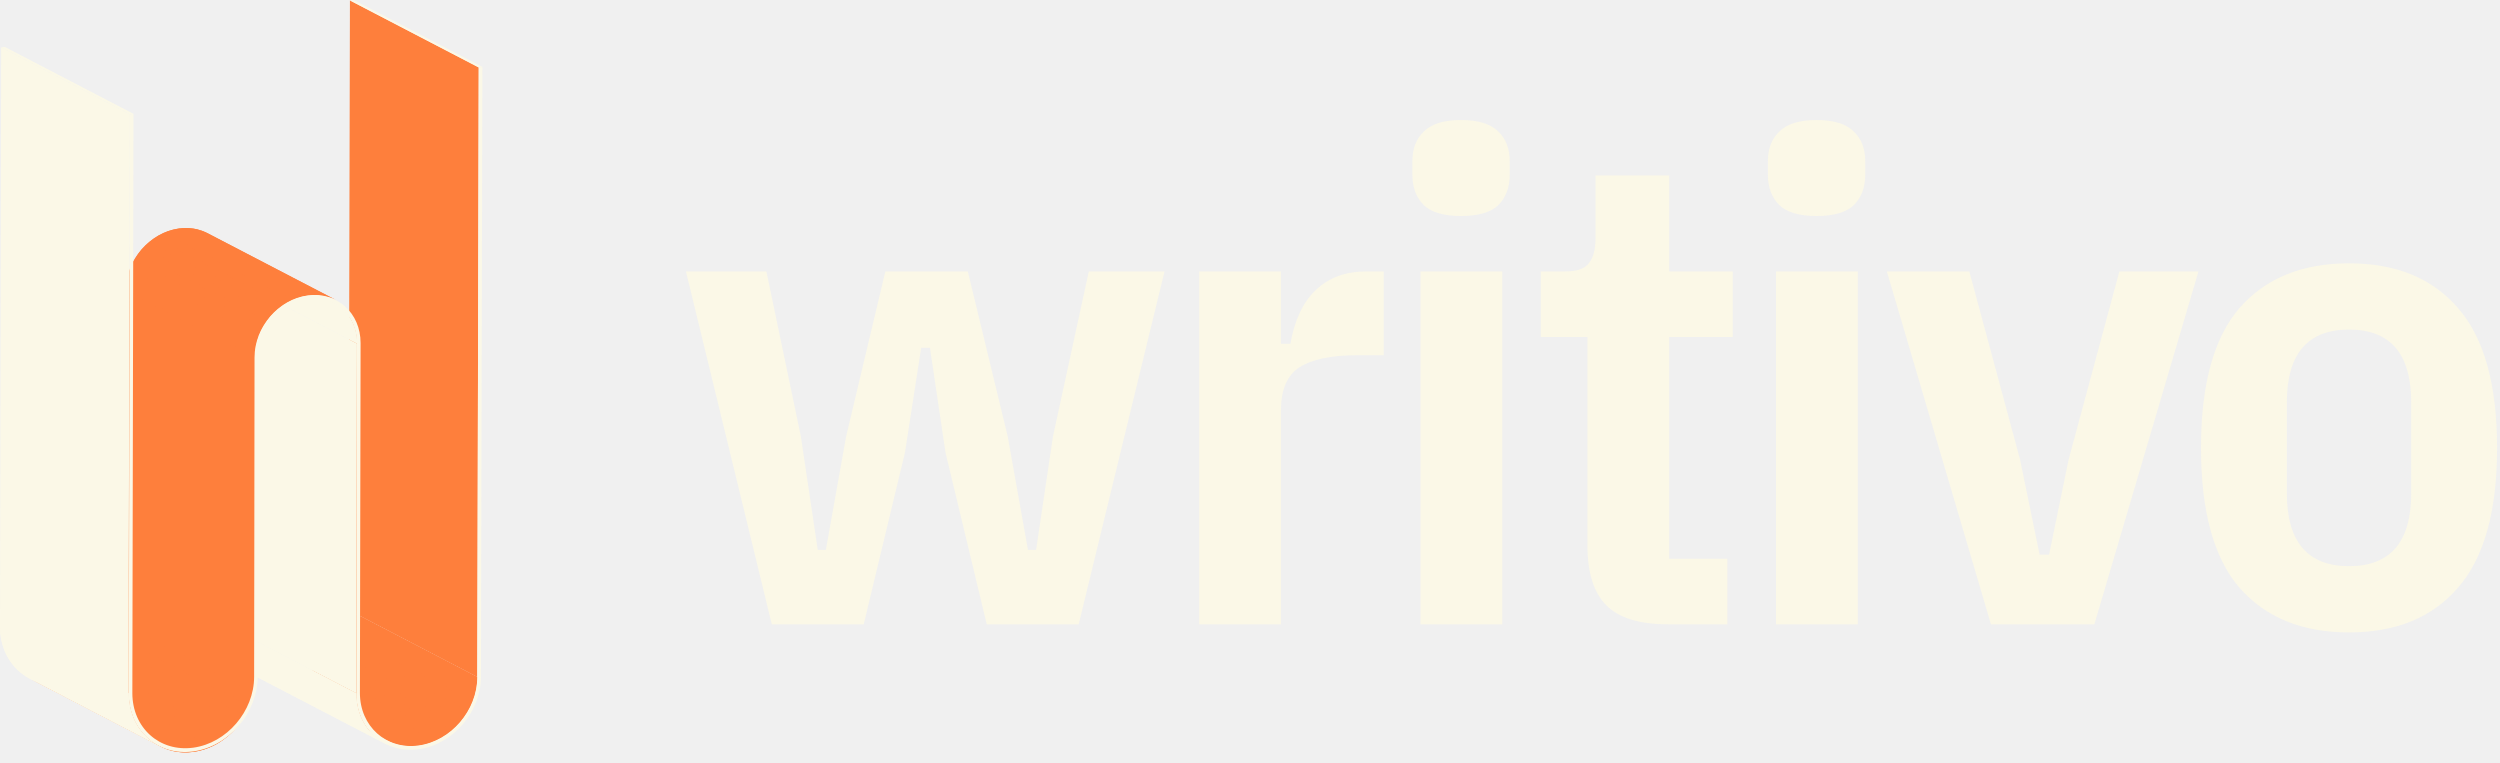
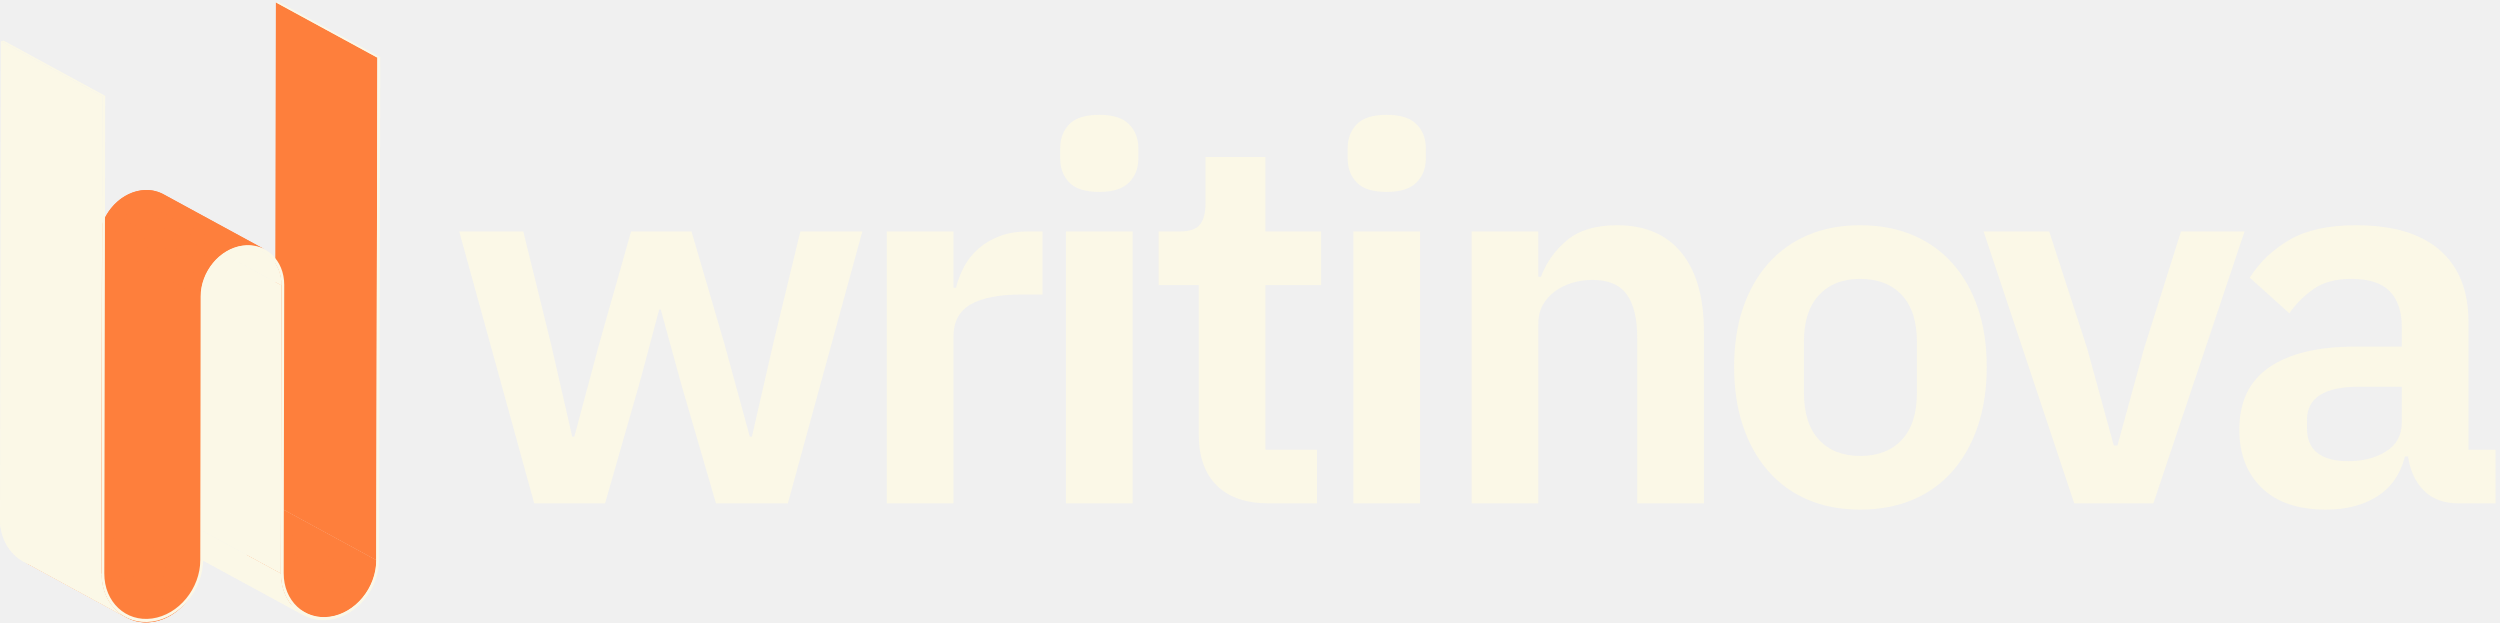
- <svg xmlns="http://www.w3.org/2000/svg" width="200" height="61" viewBox="0 0 200 61" fill="none">
-   <path d="M30.971 59.227L20.669 53.87C21.394 54.246 22.253 54.406 23.174 54.281C25.765 53.933 27.873 51.475 27.879 48.805L38.18 54.162C38.175 56.834 36.066 59.291 33.475 59.639C32.554 59.763 31.695 59.603 30.971 59.227Z" fill="#FE7F3C" />
-   <path d="M30.982 59.24L20.681 53.883C20.728 53.908 20.776 53.931 20.824 53.955L31.125 59.312C31.077 59.289 31.029 59.266 30.982 59.24Z" fill="#FE7F3C" />
-   <path d="M31.122 59.311L20.821 53.954C21.057 54.065 21.304 54.153 21.563 54.216L31.864 59.573C31.605 59.509 31.357 59.421 31.122 59.311Z" fill="#FE7F3C" />
-   <path d="M31.864 59.572L21.563 54.215C22.067 54.339 22.613 54.371 23.182 54.294C23.658 54.23 24.117 54.095 24.55 53.901L34.851 59.258C34.418 59.452 33.958 59.588 33.483 59.652C32.913 59.728 32.368 59.697 31.864 59.572H31.864Z" fill="#FE7F3C" />
-   <path d="M34.851 59.257L24.55 53.9C24.816 53.781 25.07 53.64 25.313 53.48L35.614 58.837C35.372 58.997 35.117 59.138 34.852 59.257H34.851Z" fill="#FE7F3C" />
-   <path d="M35.623 58.841L25.322 53.483C25.521 53.353 25.71 53.209 25.891 53.054L36.192 58.411C36.011 58.567 35.822 58.71 35.623 58.841V58.841Z" fill="#FE7F3C" />
-   <path d="M36.19 58.409L25.888 53.052C26.057 52.907 26.217 52.751 26.368 52.588L36.67 57.945C36.519 58.109 36.358 58.264 36.19 58.409Z" fill="#FE7F3C" />
-   <path d="M36.671 57.944L26.37 52.587C26.52 52.424 26.662 52.252 26.794 52.073L37.095 57.43C36.963 57.609 36.822 57.781 36.671 57.944V57.944Z" fill="#FE7F3C" />
-   <path d="M37.088 57.434L26.787 52.077C26.927 51.886 27.055 51.688 27.17 51.483L37.471 56.84C37.355 57.046 37.228 57.245 37.088 57.434Z" fill="#FE7F3C" />
-   <path d="M37.478 56.838L27.177 51.481C27.314 51.238 27.433 50.985 27.533 50.724L37.835 56.081C37.735 56.342 37.615 56.595 37.478 56.838Z" fill="#FE7F3C" />
-   <path d="M37.833 56.077L27.531 50.72C27.763 50.117 27.892 49.474 27.892 48.816L38.194 54.174C38.193 54.831 38.064 55.475 37.832 56.077H37.833Z" fill="#FE7F3C" />
-   <path d="M30.816 59.496L20.515 54.139C19.122 53.414 18.197 51.932 18.2 50.105L28.501 55.462C28.497 57.289 29.422 58.771 30.816 59.496Z" fill="#FBF8E7" />
-   <path d="M30.826 59.5L20.525 54.143C19.132 53.418 18.207 51.936 18.21 50.109L28.511 55.466C28.507 57.293 29.432 58.775 30.826 59.5Z" fill="#FBF8E7" />
-   <path d="M38.181 54.16L27.88 48.802L27.995 0.036L38.296 5.394L38.181 54.16Z" fill="#FE7F3C" />
-   <path d="M28.501 55.463L18.2 50.106L18.255 22.122L28.556 27.479L28.501 55.463Z" fill="#FBF8E7" />
-   <path d="M12.854 59.724L2.553 54.367C3.305 54.758 4.197 54.923 5.154 54.795C7.84 54.433 10.029 51.888 10.035 49.116L20.336 54.473C20.331 57.246 18.142 59.792 15.455 60.152C14.498 60.281 13.606 60.115 12.854 59.724Z" fill="#FE7F3C" />
-   <path d="M12.864 59.725L2.562 54.368C2.611 54.393 2.661 54.417 2.711 54.441L13.012 59.798C12.962 59.775 12.912 59.75 12.864 59.725Z" fill="#FE7F3C" />
-   <path d="M13.02 59.801L2.719 54.443C2.964 54.558 3.221 54.65 3.49 54.716L13.791 60.073C13.522 60.007 13.265 59.916 13.02 59.801V59.801Z" fill="#FE7F3C" />
-   <path d="M13.781 60.069L3.48 54.711C4.005 54.84 4.571 54.873 5.161 54.794C5.655 54.728 6.133 54.588 6.583 54.386L16.884 59.743C16.434 59.945 15.956 60.086 15.462 60.151C14.871 60.231 14.305 60.198 13.781 60.069Z" fill="#FE7F3C" />
-   <path d="M16.892 59.749L6.591 54.391C6.866 54.269 7.131 54.121 7.382 53.955L17.683 59.312C17.431 59.48 17.167 59.626 16.892 59.749V59.749Z" fill="#FE7F3C" />
-   <path d="M17.68 59.311L7.379 53.954C7.585 53.818 7.782 53.669 7.969 53.507L18.27 58.865C18.083 59.026 17.885 59.175 17.68 59.311Z" fill="#FE7F3C" />
-   <path d="M18.274 58.861L7.973 53.504C8.148 53.353 8.314 53.194 8.471 53.023L18.772 58.381C18.615 58.551 18.449 58.711 18.274 58.862V58.861Z" fill="#FE7F3C" />
-   <path d="M18.766 58.381L8.465 53.024C8.621 52.855 8.768 52.677 8.904 52.491L19.205 57.848C19.069 58.034 18.922 58.213 18.766 58.381Z" fill="#FE7F3C" />
-   <path d="M19.203 57.847L8.902 52.49C9.046 52.293 9.178 52.087 9.3 51.874L19.601 57.232C19.481 57.445 19.348 57.651 19.203 57.847Z" fill="#FE7F3C" />
-   <path d="M19.601 57.235L9.3 51.878C9.442 51.626 9.566 51.363 9.669 51.094L19.97 56.451C19.866 56.721 19.743 56.983 19.601 57.234V57.235Z" fill="#FE7F3C" />
-   <path d="M19.972 56.449L9.671 51.092C9.911 50.467 10.044 49.799 10.045 49.119L20.346 54.476C20.346 55.158 20.212 55.825 19.972 56.449Z" fill="#FE7F3C" />
-   <path d="M16.427 18.919L26.728 24.276C27.834 24.852 28.568 26.027 28.566 27.477L18.264 22.119C18.267 20.67 17.532 19.493 16.427 18.919Z" fill="#FBF8E7" />
-   <path d="M28.565 27.48L18.264 22.122C18.267 20.673 17.532 19.496 16.427 18.921L26.728 24.279C27.834 24.854 28.568 26.03 28.566 27.48H28.565Z" fill="#FBF8E7" />
-   <path d="M20.389 55.425L10.088 50.068L10.118 22.654L20.42 28.012L20.389 55.425Z" fill="#FE7F3C" />
-   <path d="M12.698 59.662L2.397 54.305C0.954 53.554 -0.004 52.019 1.3201e-05 50.127L10.301 55.484C10.297 57.376 11.255 58.91 12.697 59.661V59.662H12.698Z" fill="#FBF8E7" />
-   <path d="M12.698 59.654L2.397 54.297C0.955 53.546 -0.004 52.01 0.001 50.119L10.302 55.476C10.297 57.368 11.256 58.902 12.698 59.653" fill="#FBF8E7" />
-   <path d="M38.303 5.397L28.001 0.038L28.29 0L38.592 5.357L38.303 5.397Z" fill="#FBF8E7" />
-   <path d="M16.573 18.654L26.874 24.012C26.22 23.671 25.443 23.527 24.61 23.639C22.27 23.953 20.366 26.172 20.361 28.585L10.06 23.228C10.065 20.815 11.969 18.596 14.309 18.281C15.142 18.17 15.918 18.313 16.573 18.654Z" fill="#FE7F3C" />
-   <path d="M20.39 28.582L10.089 23.224C10.09 22.631 10.206 22.05 10.415 21.505L20.716 26.863C20.507 27.407 20.391 27.988 20.39 28.581V28.582Z" fill="#FE7F3C" />
-   <path d="M20.706 26.858L10.405 21.501C10.495 21.265 10.603 21.037 10.727 20.817L21.028 26.175C20.904 26.394 20.796 26.622 20.706 26.858V26.858Z" fill="#FE7F3C" />
-   <path d="M21.039 26.179L10.738 20.822C10.842 20.636 10.958 20.457 11.084 20.285L21.385 25.642C21.26 25.814 21.144 25.993 21.039 26.179Z" fill="#FE7F3C" />
-   <path d="M21.382 25.637L11.081 20.279C11.2 20.117 11.328 19.962 11.464 19.815L21.765 25.172C21.63 25.32 21.5 25.474 21.382 25.637V25.637Z" fill="#FE7F3C" />
-   <path d="M21.772 25.178L11.471 19.821C11.607 19.673 11.753 19.533 11.905 19.402L22.206 24.76C22.054 24.89 21.909 25.031 21.772 25.178Z" fill="#FE7F3C" />
-   <path d="M22.209 24.762L11.908 19.405C12.071 19.264 12.243 19.135 12.422 19.016L22.723 24.373C22.544 24.492 22.372 24.621 22.209 24.762Z" fill="#FE7F3C" />
-   <path d="M22.72 24.368L12.419 19.011C12.638 18.866 12.868 18.738 13.108 18.63L23.409 23.988C23.169 24.095 22.94 24.222 22.72 24.368Z" fill="#FE7F3C" />
-   <path d="M23.407 23.99L13.106 18.633C13.498 18.458 13.913 18.336 14.342 18.277C14.856 18.208 15.349 18.237 15.805 18.348L26.106 23.706C25.649 23.593 25.157 23.565 24.643 23.634C24.213 23.692 23.797 23.814 23.407 23.99H23.407Z" fill="#FE7F3C" />
-   <path d="M26.108 23.708L15.807 18.351C16.041 18.408 16.266 18.488 16.479 18.588L26.78 23.945C26.567 23.846 26.343 23.765 26.108 23.708Z" fill="#FE7F3C" />
-   <path d="M26.765 23.948L16.464 18.59C16.509 18.611 16.552 18.633 16.594 18.654L26.895 24.011C26.853 23.989 26.809 23.968 26.765 23.948Z" fill="#FE7F3C" />
-   <path d="M10.394 9.15L0.093 3.792L0.381 3.753L10.682 9.111L10.394 9.15Z" fill="#FBF8E7" />
-   <path d="M10.301 55.574L0 50.215L0.091 3.785L10.392 9.143L10.301 45.671V55.574Z" fill="#FBF8E7" />
-   <path d="M38.59 5.36L38.476 54.127C38.47 56.963 36.229 59.569 33.48 59.938C30.731 60.307 28.499 58.303 28.504 55.466L28.558 27.482C28.562 25.233 26.792 23.64 24.612 23.933C22.432 24.226 20.654 26.296 20.65 28.544L20.62 54.098C20.614 57.034 18.295 59.732 15.45 60.115C12.606 60.497 10.296 58.42 10.302 55.485L10.392 9.149L10.679 9.111L10.588 55.446C10.583 58.219 12.764 60.177 15.45 59.816C18.137 59.454 20.326 56.909 20.332 54.137L20.363 28.583C20.368 26.171 22.271 23.951 24.612 23.637C26.953 23.322 28.852 25.031 28.847 27.443L28.793 55.427C28.788 58.099 30.888 59.99 33.479 59.642C36.069 59.294 38.178 56.836 38.184 54.166L38.299 5.4L38.588 5.361L38.59 5.36L38.59 5.36Z" fill="#FBF8E7" />
-   <path d="M54.875 21.715H61.31L64.068 34.91L65.42 43.995H66.069L67.691 34.91L70.828 21.715H77.425L80.616 34.91L82.238 43.995H82.887L84.239 34.91L87.105 21.715H93.162L86.294 49.944H78.939L75.641 36.208L74.397 27.826H73.694L72.396 36.208L69.097 49.944H61.743L54.875 21.715Z" fill="#FBF8E7" />
-   <path d="M95.934 49.944V21.715H102.477V27.502H103.234C103.559 25.627 104.226 24.203 105.235 23.23C106.281 22.22 107.633 21.715 109.291 21.715H110.697V28.421H108.534C106.479 28.421 104.947 28.745 103.937 29.394C102.964 30.043 102.477 31.179 102.477 32.801V49.944H95.934Z" fill="#FBF8E7" />
-   <path d="M116.885 17.281C115.515 17.281 114.523 16.993 113.91 16.416C113.298 15.803 112.991 14.992 112.991 13.982V12.901C112.991 11.891 113.298 11.098 113.91 10.521C114.523 9.908 115.515 9.602 116.885 9.602C118.255 9.602 119.246 9.908 119.859 10.521C120.472 11.098 120.778 11.891 120.778 12.901V13.982C120.778 14.992 120.472 15.803 119.859 16.416C119.246 16.993 118.255 17.281 116.885 17.281ZM113.64 21.715H120.183V49.944H113.64V21.715Z" fill="#FBF8E7" />
-   <path d="M133.43 49.944C131.159 49.944 129.518 49.439 128.509 48.43C127.499 47.42 126.995 45.816 126.995 43.617V26.961H123.263V21.715H125.21C126.147 21.715 126.778 21.499 127.103 21.067C127.463 20.634 127.644 19.949 127.644 19.012V14.036H133.538V21.715H138.621V26.961H133.538V44.698H138.189V49.944H133.43Z" fill="#FBF8E7" />
-   <path d="M145.326 17.281C143.956 17.281 142.965 16.993 142.352 16.416C141.739 15.803 141.432 14.992 141.432 13.982V12.901C141.432 11.891 141.739 11.098 142.352 10.521C142.965 9.908 143.956 9.602 145.326 9.602C146.696 9.602 147.687 9.908 148.3 10.521C148.913 11.098 149.22 11.891 149.22 12.901V13.982C149.22 14.992 148.913 15.803 148.3 16.416C147.687 16.993 146.696 17.281 145.326 17.281ZM142.081 21.715H148.625V49.944H142.081V21.715Z" fill="#FBF8E7" />
-   <path d="M159.276 49.944L150.948 21.715H157.545L161.601 36.749L163.169 44.374H163.926L165.494 36.749L169.55 21.715H175.877L167.549 49.944H159.276Z" fill="#FBF8E7" />
-   <path d="M187.923 50.593C184.174 50.593 181.254 49.403 179.163 47.024C177.108 44.644 176.08 40.913 176.08 35.83C176.08 30.746 177.108 27.015 179.163 24.636C181.254 22.256 184.174 21.067 187.923 21.067C191.673 21.067 194.575 22.256 196.63 24.636C198.721 27.015 199.766 30.746 199.766 35.83C199.766 40.913 198.721 44.644 196.63 47.024C194.575 49.403 191.673 50.593 187.923 50.593ZM187.923 45.293C191.24 45.293 192.898 43.346 192.898 39.453V32.206C192.898 28.313 191.24 26.366 187.923 26.366C184.606 26.366 182.948 28.313 182.948 32.206V39.453C182.948 43.346 184.606 45.293 187.923 45.293Z" fill="#FBF8E7" />
+ <svg xmlns="http://www.w3.org/2000/svg" width="241" height="60" viewBox="0 0 241 60" fill="none">
+   <g clip-path="url(#clip0_1410_20415)">
+     <path d="M29.421 59.039L19.636 53.716C20.325 54.09 21.14 54.249 22.015 54.125C24.477 53.78 26.479 51.337 26.485 48.685L36.269 54.008C36.264 56.662 34.261 59.104 31.8 59.449C30.925 59.572 30.11 59.414 29.421 59.04V59.039Z" fill="#FE7F3C" />
+     <path d="M29.422 59.039L19.637 53.716C19.681 53.741 19.727 53.764 19.773 53.787L29.558 59.11C29.512 59.087 29.467 59.065 29.422 59.039Z" fill="#FE7F3C" />
+     <path d="M29.558 59.109L19.773 53.786C19.997 53.896 20.232 53.984 20.478 54.046L30.263 59.369C30.017 59.305 29.78 59.217 29.558 59.109Z" fill="#FE7F3C" />
+     <path d="M30.262 59.371L20.477 54.049C20.957 54.171 21.475 54.203 22.015 54.127C22.468 54.064 22.904 53.929 23.315 53.736L33.1 59.059C32.689 59.252 32.251 59.387 31.8 59.45C31.259 59.525 30.741 59.494 30.262 59.371Z" fill="#FE7F3C" />
+     <path d="M33.1 59.058L23.315 53.735C23.567 53.617 23.809 53.477 24.04 53.318L33.826 58.641C33.596 58.8 33.353 58.94 33.101 59.058H33.1Z" fill="#FE7F3C" />
+     <path d="M33.827 58.64L24.042 53.317C24.231 53.188 24.41 53.044 24.582 52.891L34.367 58.213C34.196 58.368 34.016 58.511 33.827 58.641V58.64Z" fill="#FE7F3C" />
+     <path d="M34.366 58.212L24.58 52.889C24.741 52.746 24.892 52.591 25.036 52.428L34.822 57.751C34.678 57.914 34.526 58.069 34.366 58.212Z" fill="#FE7F3C" />
+     <path d="M34.823 57.75L25.038 52.427C25.18 52.265 25.316 52.094 25.441 51.916L35.226 57.239C35.101 57.417 34.966 57.587 34.823 57.749V57.75Z" fill="#FE7F3C" />
+     <path d="M35.225 57.241L25.44 51.918C25.572 51.729 25.695 51.532 25.804 51.328L35.59 56.65C35.479 56.855 35.358 57.052 35.226 57.241H35.225Z" fill="#FE7F3C" />
+     <path d="M35.589 56.65L25.804 51.328C25.934 51.086 26.047 50.835 26.142 50.575L35.928 55.898C35.833 56.158 35.719 56.408 35.589 56.65Z" fill="#FE7F3C" />
+     <path d="M35.928 55.898L26.142 50.575C26.362 49.977 26.484 49.338 26.485 48.684L36.27 54.007C36.27 54.659 36.147 55.299 35.926 55.898H35.928Z" fill="#FE7F3C" />
+     <path d="M29.273 59.307L19.488 53.985C18.165 53.264 17.287 51.792 17.289 49.977L27.073 55.3C27.07 57.114 27.949 58.587 29.272 59.307H29.273Z" fill="#FBF8E7" />
+     <path d="M29.274 59.307L19.489 53.985C18.166 53.264 17.288 51.792 17.29 49.977L27.075 55.3C27.071 57.114 27.95 58.587 29.273 59.307H29.274Z" fill="#FBF8E7" />
+     <path d="M36.271 54.007L26.486 48.683L26.595 0.233L36.38 5.557L36.271 54.008V54.007Z" fill="#FE7F3C" />
+     <path d="M27.075 55.298L17.291 49.975L17.343 22.172L27.128 27.495L27.075 55.298Z" fill="#FBF8E7" />
+     <path d="M12.206 59.532L2.421 54.209C3.135 54.598 3.984 54.761 4.892 54.635C7.444 54.275 9.523 51.746 9.529 48.992L19.314 54.315C19.309 57.07 17.23 59.6 14.677 59.957C13.768 60.085 12.92 59.921 12.206 59.533V59.532Z" fill="#FE7F3C" />
+     <path d="M12.206 59.532L2.421 54.209C2.467 54.235 2.515 54.259 2.562 54.283L12.347 59.605C12.3 59.582 12.252 59.558 12.206 59.532Z" fill="#FE7F3C" />
+     <path d="M12.346 59.604L2.562 54.281C2.793 54.395 3.038 54.486 3.293 54.551L13.078 59.874C12.823 59.809 12.578 59.717 12.346 59.604Z" fill="#FE7F3C" />
+     <path d="M13.078 59.876L3.293 54.553C3.791 54.681 4.329 54.713 4.89 54.636C5.359 54.57 5.814 54.431 6.24 54.23L16.025 59.552C15.598 59.753 15.144 59.892 14.675 59.957C14.113 60.037 13.575 60.004 13.078 59.875V59.876Z" fill="#FE7F3C" />
+     <path d="M16.027 59.551L6.242 54.228C6.502 54.107 6.755 53.96 6.993 53.795L16.778 59.118C16.538 59.284 16.287 59.429 16.027 59.552V59.551Z" fill="#FE7F3C" />
+     <path d="M16.779 59.119L6.995 53.796C7.189 53.661 7.377 53.512 7.555 53.352L17.34 58.674C17.162 58.835 16.974 58.984 16.779 59.119Z" fill="#FE7F3C" />
+     <path d="M17.339 58.675L7.554 53.352C7.72 53.202 7.878 53.044 8.027 52.874L17.812 58.197C17.663 58.366 17.505 58.526 17.339 58.676V58.675Z" fill="#FE7F3C" />
+     <path d="M17.814 58.197L8.029 52.874C8.177 52.706 8.316 52.529 8.446 52.344L18.231 57.667C18.101 57.852 17.963 58.029 17.814 58.197Z" fill="#FE7F3C" />
+     <path d="M18.229 57.666L8.444 52.344C8.581 52.148 8.707 51.944 8.823 51.732L18.608 57.055C18.494 57.267 18.367 57.472 18.229 57.666Z" fill="#FE7F3C" />
+     <path d="M18.607 57.055L8.822 51.732C8.956 51.482 9.074 51.221 9.173 50.953L18.958 56.275C18.859 56.543 18.741 56.804 18.607 57.054V57.055Z" fill="#FE7F3C" />
+     <path d="M18.959 56.276L9.174 50.953C9.402 50.332 9.528 49.668 9.529 48.992L19.314 54.315C19.314 54.992 19.186 55.655 18.959 56.276Z" fill="#FE7F3C" />
+     <path d="M15.598 18.994L25.383 24.317C26.433 24.889 27.131 26.058 27.128 27.497L17.342 22.174C17.345 20.734 16.648 19.564 15.597 18.994H15.598Z" fill="#FBF8E7" />
+     <path d="M27.127 27.496L17.342 22.173C17.345 20.733 16.648 19.563 15.597 18.993L25.382 24.316C26.432 24.888 27.13 26.057 27.127 27.496Z" fill="#FBF8E7" />
+     <path d="M19.362 55.265L9.577 49.943L9.606 22.706L19.391 28.029L19.362 55.265Z" fill="#FE7F3C" />
+     <path d="M12.062 59.467L2.277 54.144C0.906 53.399 -0.004 51.873 1.395e-05 49.993L9.785 55.316C9.781 57.195 10.691 58.719 12.062 59.466V59.467Z" fill="#FBF8E7" />
+     <path d="M12.062 59.467L2.277 54.144C0.906 53.398 -0.004 51.872 1.395e-05 49.993L9.785 55.316C9.781 57.195 10.691 58.719 12.062 59.466" fill="#FBF8E7" />
+     <path d="M36.382 5.557L26.596 0.233L26.871 0.195L36.657 5.518L36.382 5.557Z" fill="#FBF8E7" />
+     <path d="M15.746 18.724L25.53 24.047C24.909 23.708 24.171 23.566 23.38 23.677C21.157 23.989 19.349 26.194 19.344 28.591L9.559 23.269C9.564 20.872 11.372 18.668 13.595 18.354C14.386 18.244 15.124 18.386 15.746 18.724Z" fill="#FE7F3C" />
+     <path d="M19.343 28.591L9.558 23.268C9.558 22.678 9.668 22.101 9.867 21.56L19.652 26.883C19.453 27.424 19.343 28.001 19.343 28.591Z" fill="#FE7F3C" />
+     <path d="M19.653 26.883L9.868 21.561C9.953 21.327 10.056 21.1 10.174 20.881L19.959 26.204C19.841 26.423 19.738 26.649 19.653 26.883Z" fill="#FE7F3C" />
+     <path d="M19.959 26.204L10.174 20.881C10.273 20.697 10.383 20.518 10.503 20.348L20.288 25.671C20.168 25.842 20.058 26.019 19.959 26.204Z" fill="#FE7F3C" />
+     <path d="M20.287 25.671L10.502 20.349C10.616 20.188 10.736 20.033 10.866 19.887L20.651 25.209C20.522 25.356 20.401 25.509 20.287 25.671Z" fill="#FE7F3C" />
+     <path d="M20.651 25.21L10.866 19.888C10.996 19.74 11.134 19.601 11.278 19.471L21.063 24.794C20.919 24.924 20.78 25.064 20.651 25.21Z" fill="#FE7F3C" />
+     <path d="M21.063 24.793L11.278 19.471C11.432 19.33 11.595 19.203 11.765 19.084L21.55 24.407C21.38 24.524 21.217 24.653 21.063 24.793Z" fill="#FE7F3C" />
+     <path d="M21.551 24.408L11.766 19.085C11.974 18.942 12.193 18.814 12.421 18.707L22.206 24.03C21.978 24.136 21.76 24.263 21.551 24.408Z" fill="#FE7F3C" />
+     <path d="M22.206 24.03L12.421 18.708C12.793 18.534 13.188 18.412 13.595 18.354C14.084 18.285 14.552 18.314 14.984 18.425L24.769 23.748C24.336 23.636 23.867 23.608 23.38 23.677C22.972 23.735 22.577 23.856 22.206 24.03Z" fill="#FE7F3C" />
+     <path d="M24.769 23.748L14.984 18.425C15.206 18.482 15.42 18.561 15.622 18.661L25.407 23.984C25.205 23.885 24.991 23.806 24.769 23.748Z" fill="#FE7F3C" />
+     <path d="M25.405 23.983L15.621 18.66C15.663 18.681 15.703 18.702 15.743 18.724L25.528 24.047C25.488 24.024 25.447 24.004 25.405 23.984V23.983Z" fill="#FE7F3C" />
+     <path d="M9.872 9.282L0.087 3.959L0.36 3.921L10.145 9.244L9.872 9.283V9.282Z" fill="#FBF8E7" />
+     <path d="M9.785 55.413L0 50.089L0.086 3.959L9.87 9.283L9.785 45.575V55.413Z" fill="#FBF8E7" />
+     <path d="M36.655 5.518L36.546 53.969C36.541 56.788 34.413 59.376 31.801 59.743C29.19 60.11 27.069 58.118 27.073 55.3L27.125 27.496C27.128 25.262 25.447 23.678 23.376 23.971C21.305 24.262 19.617 26.318 19.613 28.552L19.584 53.94C19.579 56.856 17.375 59.538 14.674 59.919C11.972 60.298 9.778 58.234 9.783 55.318L9.868 9.283L10.14 9.245L10.055 55.28C10.05 58.035 12.121 59.98 14.674 59.622C17.226 59.263 19.305 56.733 19.311 53.979L19.34 28.591C19.345 26.194 21.153 23.99 23.376 23.676C25.6 23.364 27.403 25.062 27.399 27.458L27.348 55.261C27.343 57.916 29.338 59.795 31.799 59.45C34.26 59.104 36.263 56.662 36.268 54.009L36.377 5.558L36.652 5.52H36.654V5.519L36.655 5.518Z" fill="#FBF8E7" />
+     <path d="M44.269 22.315H50.444L53.105 33.109L55.163 42.096H55.364L57.774 33.109L60.837 22.315H66.66L69.823 33.109L72.283 42.096H72.484L74.542 33.109L77.153 22.315H83.128L75.949 48.523H69.02L65.656 36.976L63.698 29.846H63.548L61.639 36.976L58.326 48.523H51.498L44.269 22.315Z" fill="#FBF8E7" />
+     <path d="M85.487 48.523V22.315H91.913V27.737H92.165C92.331 27.034 92.591 26.357 92.943 25.704C93.294 25.051 93.754 24.474 94.323 23.972C94.892 23.47 95.57 23.068 96.357 22.767C97.142 22.465 98.055 22.315 99.093 22.315H100.498V28.39H98.49C96.314 28.39 94.675 28.708 93.57 29.344C92.465 29.98 91.913 31.018 91.913 32.456V48.523H85.486H85.487Z" fill="#FBF8E7" />
+     <path d="M105.971 18.501C104.632 18.501 103.669 18.199 103.084 17.597C102.498 16.994 102.205 16.225 102.205 15.287V14.283C102.205 13.346 102.498 12.576 103.084 11.973C103.669 11.371 104.632 11.069 105.971 11.069C107.31 11.069 108.231 11.371 108.833 11.973C109.436 12.576 109.737 13.346 109.737 14.283V15.287C109.737 16.225 109.436 16.994 108.833 17.597C108.231 18.199 107.277 18.501 105.971 18.501ZM102.758 22.316H109.184V48.524H102.758V22.316Z" fill="#FBF8E7" />
+     <path d="M122.337 48.524C120.127 48.524 118.445 47.948 117.291 46.797C116.136 45.645 115.559 44 115.559 41.862V27.487H111.693V22.316H113.702C114.672 22.316 115.333 22.09 115.685 21.638C116.036 21.187 116.212 20.509 116.212 19.605V15.137H121.986V22.316H127.358V27.487H121.986V43.352H126.957V48.523H122.337L122.337 48.524Z" fill="#FBF8E7" />
+     <path d="M133.683 18.501C132.344 18.501 131.381 18.199 130.796 17.597C130.21 16.994 129.917 16.225 129.917 15.287V14.283C129.917 13.346 130.21 12.576 130.796 11.973C131.381 11.371 132.344 11.069 133.683 11.069C135.022 11.069 135.943 11.371 136.545 11.973C137.148 12.576 137.449 13.346 137.449 14.283V15.287C137.449 16.225 137.148 16.994 136.545 17.597C135.943 18.199 134.989 18.501 133.683 18.501ZM130.47 22.316H136.896V48.524H130.47V22.316Z" fill="#FBF8E7" />
+     <path d="M141.866 48.523V22.316H148.292V26.683H148.543C149.079 25.278 149.924 24.098 151.079 23.144C152.233 22.189 153.832 21.713 155.874 21.713C158.585 21.713 160.66 22.6 162.099 24.374C163.537 26.148 164.257 28.675 164.257 31.955V48.523H157.831V32.607C157.831 30.733 157.496 29.327 156.827 28.39C156.157 27.453 155.053 26.984 153.513 26.984C152.843 26.984 152.199 27.076 151.58 27.26C150.96 27.445 150.408 27.712 149.923 28.063C149.438 28.415 149.044 28.85 148.744 29.369C148.442 29.889 148.292 30.498 148.292 31.201V48.522H141.866V48.523Z" fill="#FBF8E7" />
+     <path d="M179.32 49.126C177.445 49.126 175.763 48.807 174.274 48.172C172.785 47.536 171.513 46.615 170.459 45.411C169.404 44.206 168.593 42.758 168.024 41.068C167.454 39.378 167.17 37.478 167.17 35.369C167.17 33.261 167.454 31.37 168.024 29.696C168.593 28.023 169.404 26.592 170.459 25.403C171.513 24.215 172.785 23.303 174.274 22.667C175.763 22.031 177.445 21.713 179.32 21.713C181.195 21.713 182.884 22.031 184.391 22.667C185.897 23.303 187.177 24.216 188.231 25.403C189.285 26.592 190.096 28.023 190.666 29.696C191.235 31.37 191.52 33.261 191.52 35.369C191.52 37.478 191.235 39.378 190.666 41.068C190.096 42.758 189.285 44.206 188.231 45.411C187.177 46.616 185.896 47.536 184.391 48.172C182.884 48.807 181.194 49.126 179.32 49.126ZM179.32 43.955C181.027 43.955 182.365 43.436 183.336 42.398C184.307 41.361 184.792 39.837 184.792 37.829V32.96C184.792 30.985 184.307 29.479 183.336 28.441C182.365 27.404 181.027 26.885 179.32 26.885C177.613 26.885 176.324 27.404 175.353 28.441C174.382 29.479 173.898 30.986 173.898 32.96V37.829C173.898 39.837 174.382 41.361 175.353 42.398C176.324 43.436 177.646 43.955 179.32 43.955Z" fill="#FBF8E7" />
+     <path d="M199.954 48.523L191.218 22.315H197.544L201.209 33.611L203.77 42.95H204.121L206.682 33.611L210.247 22.315H216.372L207.586 48.523H199.955H199.954Z" fill="#FBF8E7" />
+     <path d="M237.007 48.524C235.601 48.524 234.488 48.115 233.668 47.294C232.848 46.474 232.337 45.378 232.136 44.005H231.835C231.4 45.712 230.512 46.992 229.174 47.846C227.835 48.7 226.178 49.126 224.203 49.126C221.525 49.126 219.467 48.425 218.028 47.025C216.589 45.624 215.87 43.755 215.87 41.419C215.87 38.717 216.84 36.706 218.782 35.388C220.723 34.07 223.484 33.411 227.066 33.411H231.534V31.503C231.534 30.031 231.149 28.892 230.38 28.089C229.61 27.286 228.372 26.884 226.665 26.884C225.158 26.884 223.945 27.21 223.025 27.863C222.103 28.516 221.325 29.294 220.69 30.198L216.875 26.763C217.845 25.249 219.134 24.028 220.741 23.102C222.348 22.176 224.473 21.713 227.117 21.713C230.665 21.713 233.359 22.514 235.2 24.117C237.04 25.721 237.962 28.025 237.962 31.029V43.352H240.572V48.523H237.007L237.007 48.524ZM226.363 44.458C227.801 44.458 229.024 44.142 230.028 43.511C231.032 42.879 231.534 41.947 231.534 40.718V37.278H227.418C224.07 37.278 222.397 38.342 222.397 40.469V41.317C222.397 42.38 222.74 43.171 223.426 43.685C224.112 44.201 225.091 44.458 226.363 44.458H226.363Z" fill="#FBF8E7" />
+   </g>
+   <defs>
+     <clipPath id="clip0_1410_20415">
+       <rect width="240.572" height="59.805" fill="white" transform="translate(0 0.194824)" />
+     </clipPath>
+   </defs>
</svg>
